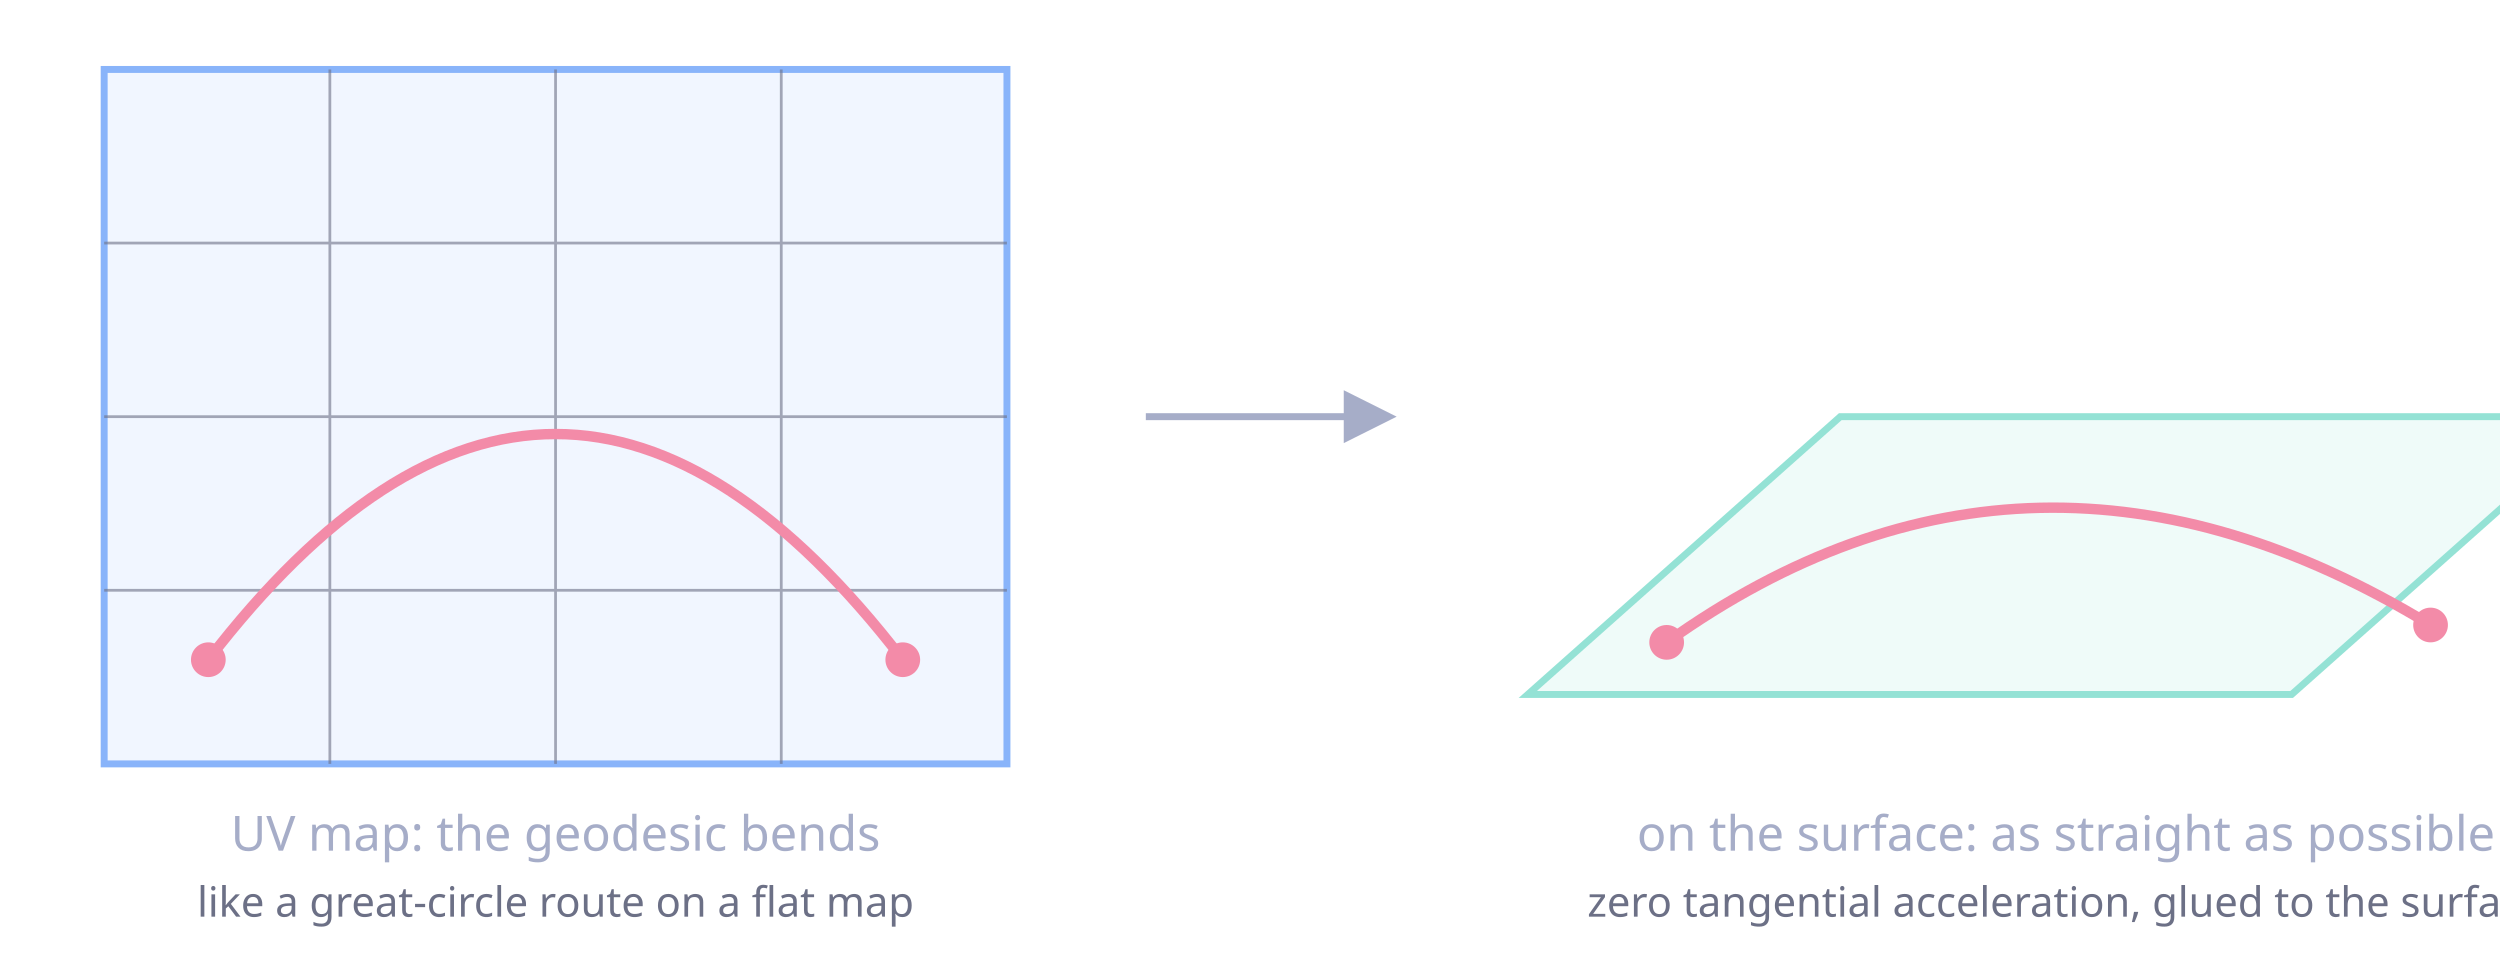
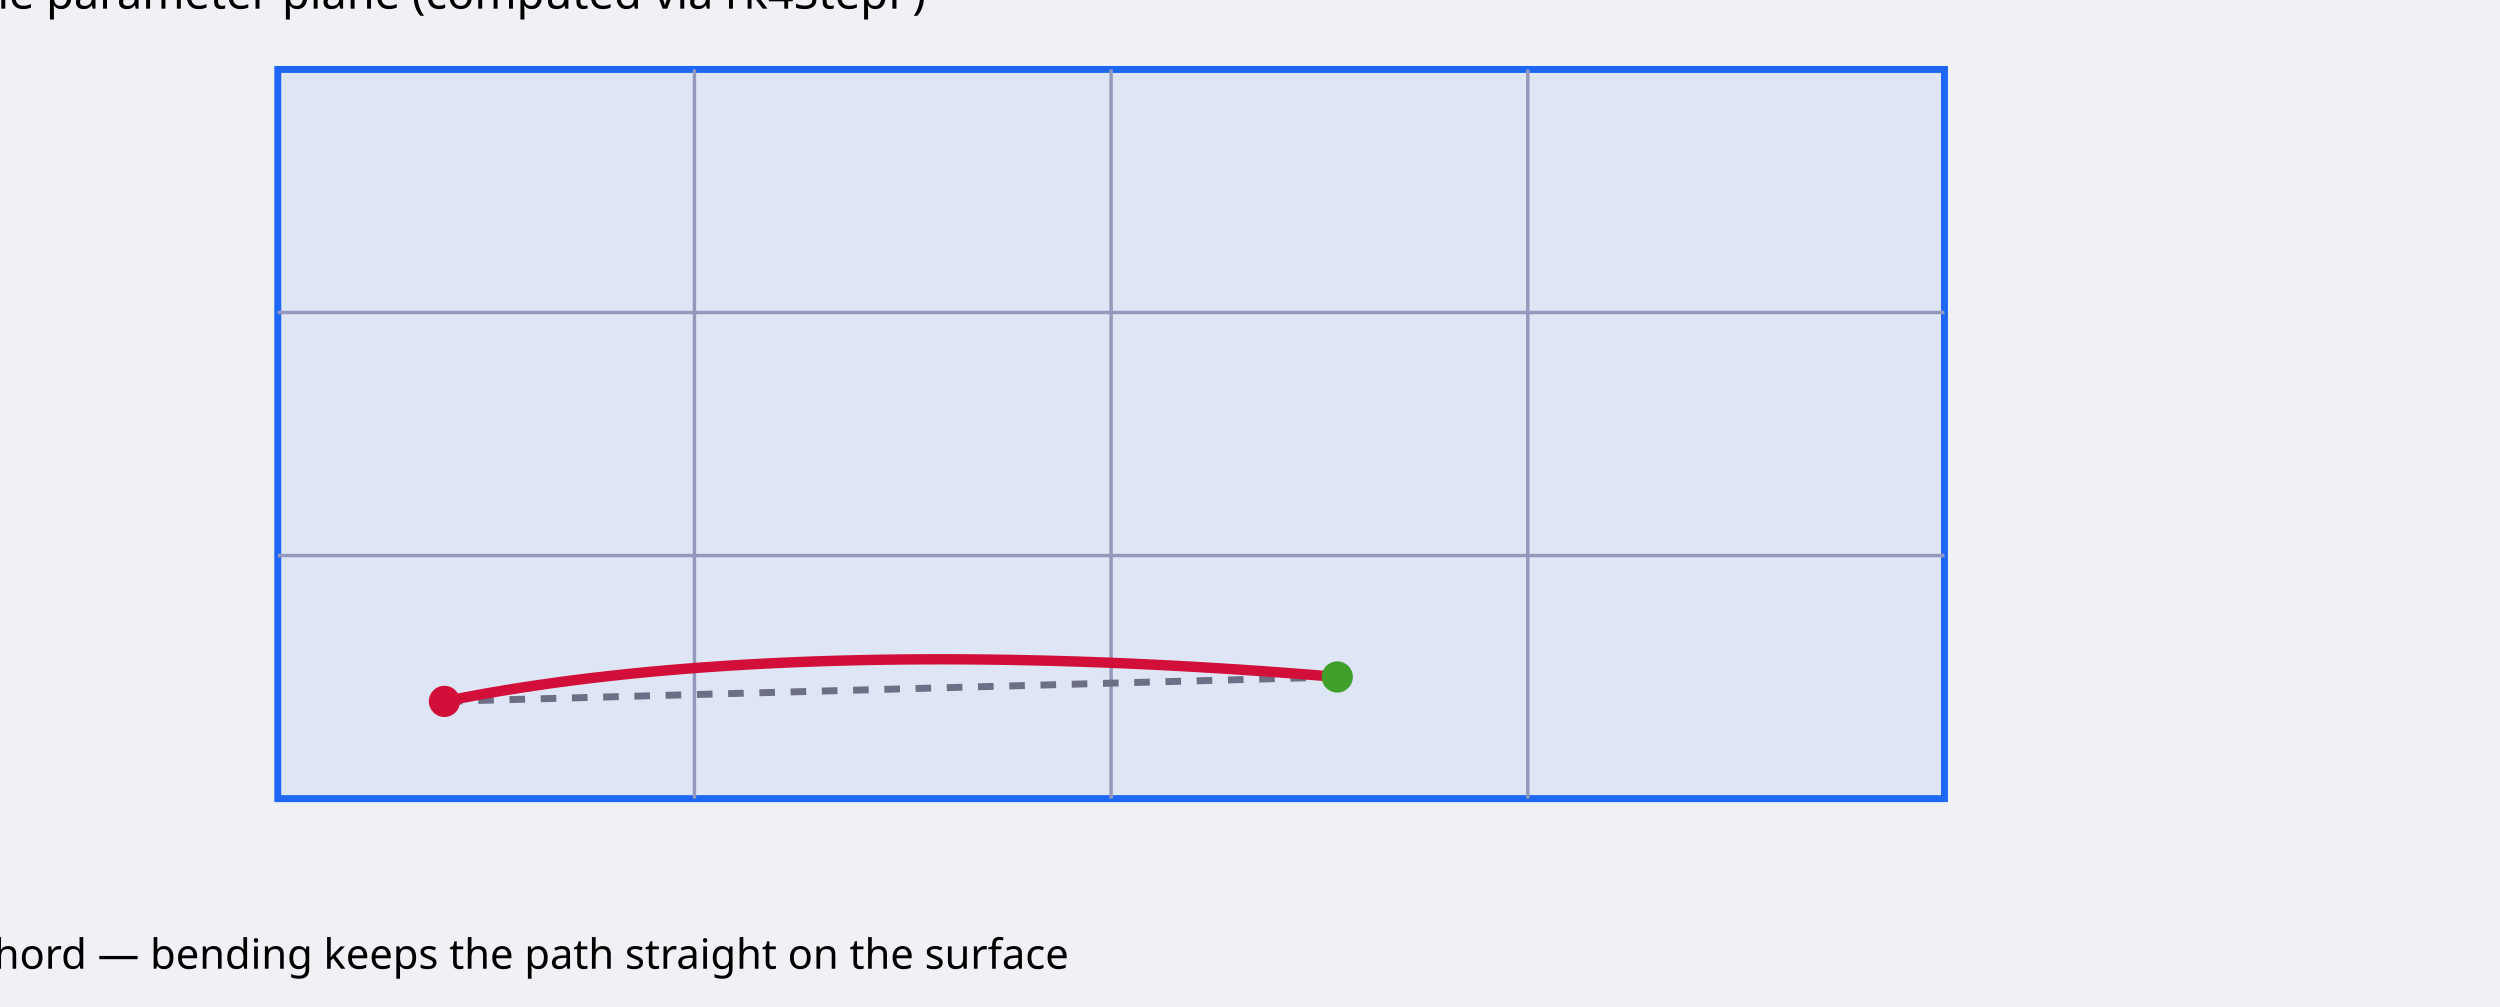
- <svg xmlns="http://www.w3.org/2000/svg" viewBox="0 0 720 280" font-family="sans-serif" font-size="14">
-   <g transform="translate(30,20)">
-     <rect x="0" y="0" width="260" height="200" fill="#89b4fa" fill-opacity="0.12" stroke="#89b4fa" stroke-width="2" />
-     <g stroke="#6c7086" stroke-width="0.8" opacity="0.6">
-       <line x1="65" y1="0" x2="65" y2="200" />
-       <line x1="130" y1="0" x2="130" y2="200" />
-       <line x1="195" y1="0" x2="195" y2="200" />
-       <line x1="0" y1="50" x2="260" y2="50" />
-       <line x1="0" y1="100" x2="260" y2="100" />
-       <line x1="0" y1="150" x2="260" y2="150" />
-     </g>
-     <path d="M 30 170 Q 130 40 230 170" fill="none" stroke="#f38ba8" stroke-width="3" />
-     <circle cx="30" cy="170" r="5" fill="#f38ba8" />
-     <circle cx="230" cy="170" r="5" fill="#f38ba8" />
-     <text x="130" y="225" text-anchor="middle" fill="#a6adc8">UV map: the geodesic bends</text>
-     <text x="130" y="244" text-anchor="middle" fill="#6c7086" font-size="12">like a great-circle route on a flat map</text>
-   </g>
-   <g stroke="#a6adc8" stroke-width="2" fill="#a6adc8">
-     <line x1="330" y1="120" x2="388" y2="120" />
-     <polygon points="388,114 400,120 388,126" />
-   </g>
-   <g transform="translate(420,20)">
-     <polygon points="20,180 240,180 330,100 110,100" fill="#94e2d5" fill-opacity="0.15" stroke="#94e2d5" stroke-width="2" />
-     <path d="M 60 165 Q 165 90 280 160" fill="none" stroke="#f38ba8" stroke-width="3" />
-     <circle cx="60" cy="165" r="5" fill="#f38ba8" />
-     <circle cx="280" cy="160" r="5" fill="#f38ba8" />
-     <text x="175" y="225" text-anchor="middle" fill="#a6adc8">on the surface: as straight as possible</text>
-     <text x="175" y="244" text-anchor="middle" fill="#6c7086" font-size="12">zero tangential acceleration, glued to the surface</text>
-   </g>
+ <svg xmlns="http://www.w3.org/2000/svg" viewBox="0 0 720 290" font-family="sans-serif">
+   <rect x="0" y="0" width="720" height="290" fill="#eff1f5" />
+   <polygon points="80,230 560,230 560,20 80,20" fill="rgb(222,230,245)" stroke="rgb(30,102,245)" stroke-width="2" />
+   <line x1="200" y1="230" x2="200" y2="20" stroke="rgb(148,153,187)" stroke-width="1" />
+   <line x1="320" y1="230" x2="320" y2="20" stroke="rgb(148,153,187)" stroke-width="1" />
+   <line x1="440" y1="230" x2="440" y2="20" stroke="rgb(148,153,187)" stroke-width="1" />
+   <line x1="80" y1="160" x2="560" y2="160" stroke="rgb(148,153,187)" stroke-width="1" />
+   <line x1="80" y1="90" x2="560" y2="90" stroke="rgb(148,153,187)" stroke-width="1" />
+   <line x1="385.13" y1="194.968" x2="380.631" y2="195.091" stroke="rgb(108,111,133)" stroke-width="2" />
+   <line x1="376.133" y1="195.214" x2="371.635" y2="195.337" stroke="rgb(108,111,133)" stroke-width="2" />
+   <line x1="367.137" y1="195.46" x2="362.638" y2="195.583" stroke="rgb(108,111,133)" stroke-width="2" />
+   <line x1="358.14" y1="195.706" x2="353.642" y2="195.829" stroke="rgb(108,111,133)" stroke-width="2" />
+   <line x1="349.143" y1="195.952" x2="344.645" y2="196.075" stroke="rgb(108,111,133)" stroke-width="2" />
+   <line x1="340.147" y1="196.198" x2="335.648" y2="196.321" stroke="rgb(108,111,133)" stroke-width="2" />
+   <line x1="331.15" y1="196.444" x2="326.652" y2="196.567" stroke="rgb(108,111,133)" stroke-width="2" />
+   <line x1="322.153" y1="196.69" x2="317.655" y2="196.813" stroke="rgb(108,111,133)" stroke-width="2" />
+   <line x1="313.157" y1="196.936" x2="308.658" y2="197.06" stroke="rgb(108,111,133)" stroke-width="2" />
+   <line x1="304.16" y1="197.183" x2="299.662" y2="197.306" stroke="rgb(108,111,133)" stroke-width="2" />
+   <line x1="295.163" y1="197.429" x2="290.665" y2="197.552" stroke="rgb(108,111,133)" stroke-width="2" />
+   <line x1="286.167" y1="197.675" x2="281.668" y2="197.798" stroke="rgb(108,111,133)" stroke-width="2" />
+   <line x1="277.17" y1="197.921" x2="272.672" y2="198.044" stroke="rgb(108,111,133)" stroke-width="2" />
+   <line x1="268.174" y1="198.167" x2="263.675" y2="198.29" stroke="rgb(108,111,133)" stroke-width="2" />
+   <line x1="259.177" y1="198.413" x2="254.679" y2="198.536" stroke="rgb(108,111,133)" stroke-width="2" />
+   <line x1="250.18" y1="198.659" x2="245.682" y2="198.782" stroke="rgb(108,111,133)" stroke-width="2" />
+   <line x1="241.184" y1="198.905" x2="236.685" y2="199.028" stroke="rgb(108,111,133)" stroke-width="2" />
+   <line x1="232.187" y1="199.151" x2="227.689" y2="199.274" stroke="rgb(108,111,133)" stroke-width="2" />
+   <line x1="223.19" y1="199.397" x2="218.692" y2="199.52" stroke="rgb(108,111,133)" stroke-width="2" />
+   <line x1="214.194" y1="199.643" x2="209.695" y2="199.766" stroke="rgb(108,111,133)" stroke-width="2" />
+   <line x1="205.197" y1="199.889" x2="200.699" y2="200.012" stroke="rgb(108,111,133)" stroke-width="2" />
+   <line x1="196.2" y1="200.135" x2="191.702" y2="200.258" stroke="rgb(108,111,133)" stroke-width="2" />
+   <line x1="187.204" y1="200.381" x2="182.705" y2="200.504" stroke="rgb(108,111,133)" stroke-width="2" />
+   <line x1="178.207" y1="200.627" x2="173.709" y2="200.75" stroke="rgb(108,111,133)" stroke-width="2" />
+   <line x1="169.211" y1="200.873" x2="164.712" y2="200.996" stroke="rgb(108,111,133)" stroke-width="2" />
+   <line x1="160.214" y1="201.119" x2="155.716" y2="201.242" stroke="rgb(108,111,133)" stroke-width="2" />
+   <line x1="151.217" y1="201.365" x2="146.719" y2="201.488" stroke="rgb(108,111,133)" stroke-width="2" />
+   <line x1="142.221" y1="201.611" x2="137.722" y2="201.734" stroke="rgb(108,111,133)" stroke-width="2" />
+   <line x1="133.224" y1="201.857" x2="128.726" y2="201.98" stroke="rgb(108,111,133)" stroke-width="2" />
+   <polyline points="385.13,194.968 383.325,194.818 381.51,194.668 379.684,194.52 377.848,194.373 376.002,194.227 374.144,194.083 372.275,193.94 370.395,193.798 368.504,193.658 366.601,193.519 364.686,193.382 362.76,193.246 360.82,193.112 358.869,192.979 356.905,192.848 354.928,192.719 352.937,192.592 350.934,192.467 348.916,192.343 346.885,192.221 344.84,192.102 342.78,191.984 340.705,191.869 338.615,191.756 336.51,191.645 334.39,191.536 332.253,191.43 330.1,191.326 327.931,191.225 325.744,191.126 323.54,191.031 321.318,190.938 319.078,190.848 316.819,190.761 314.542,190.677 312.244,190.597 309.927,190.52 307.589,190.446 305.231,190.377 302.851,190.31 300.448,190.248 298.024,190.19 295.576,190.136 293.104,190.087 290.607,190.042 288.085,190.002 285.538,189.967 282.964,189.937 280.362,189.913 277.732,189.894 275.073,189.881 272.383,189.874 269.663,189.874 266.911,189.881 264.125,189.894 261.305,189.915 258.45,189.944 255.558,189.982 252.628,190.027 249.659,190.082 246.649,190.147 243.596,190.222 240.499,190.308 237.355,190.405 234.164,190.514 230.923,190.636 227.629,190.771 224.28,190.921 220.875,191.087 217.409,191.269 213.88,191.469 210.285,191.688 206.62,191.928 202.881,192.19 199.065,192.475 195.166,192.787 191.18,193.127 187.102,193.498 182.925,193.902 178.643,194.343 174.248,194.825 169.733,195.351 165.089,195.928 160.306,196.56 155.373,197.255 150.278,198.02 145.008,198.865 139.548,199.801 133.884,200.841 128,202" fill="none" stroke="rgb(210,15,57)" stroke-width="3" />
+   <circle cx="385.13" cy="194.968" r="4.5" fill="rgb(64,160,43)" />
+   <circle cx="128" cy="202" r="4.5" fill="rgb(210,15,57)" />
+   <text x="92" y="2.5" font-size="13" text-anchor="middle">geodesic in the parameter plane (computed via rk4StepF)</text>
+   <text x="92" y="279" font-size="12" text-anchor="middle">dashed: the straight chord — bending keeps the path straight on the surface</text>
</svg>
